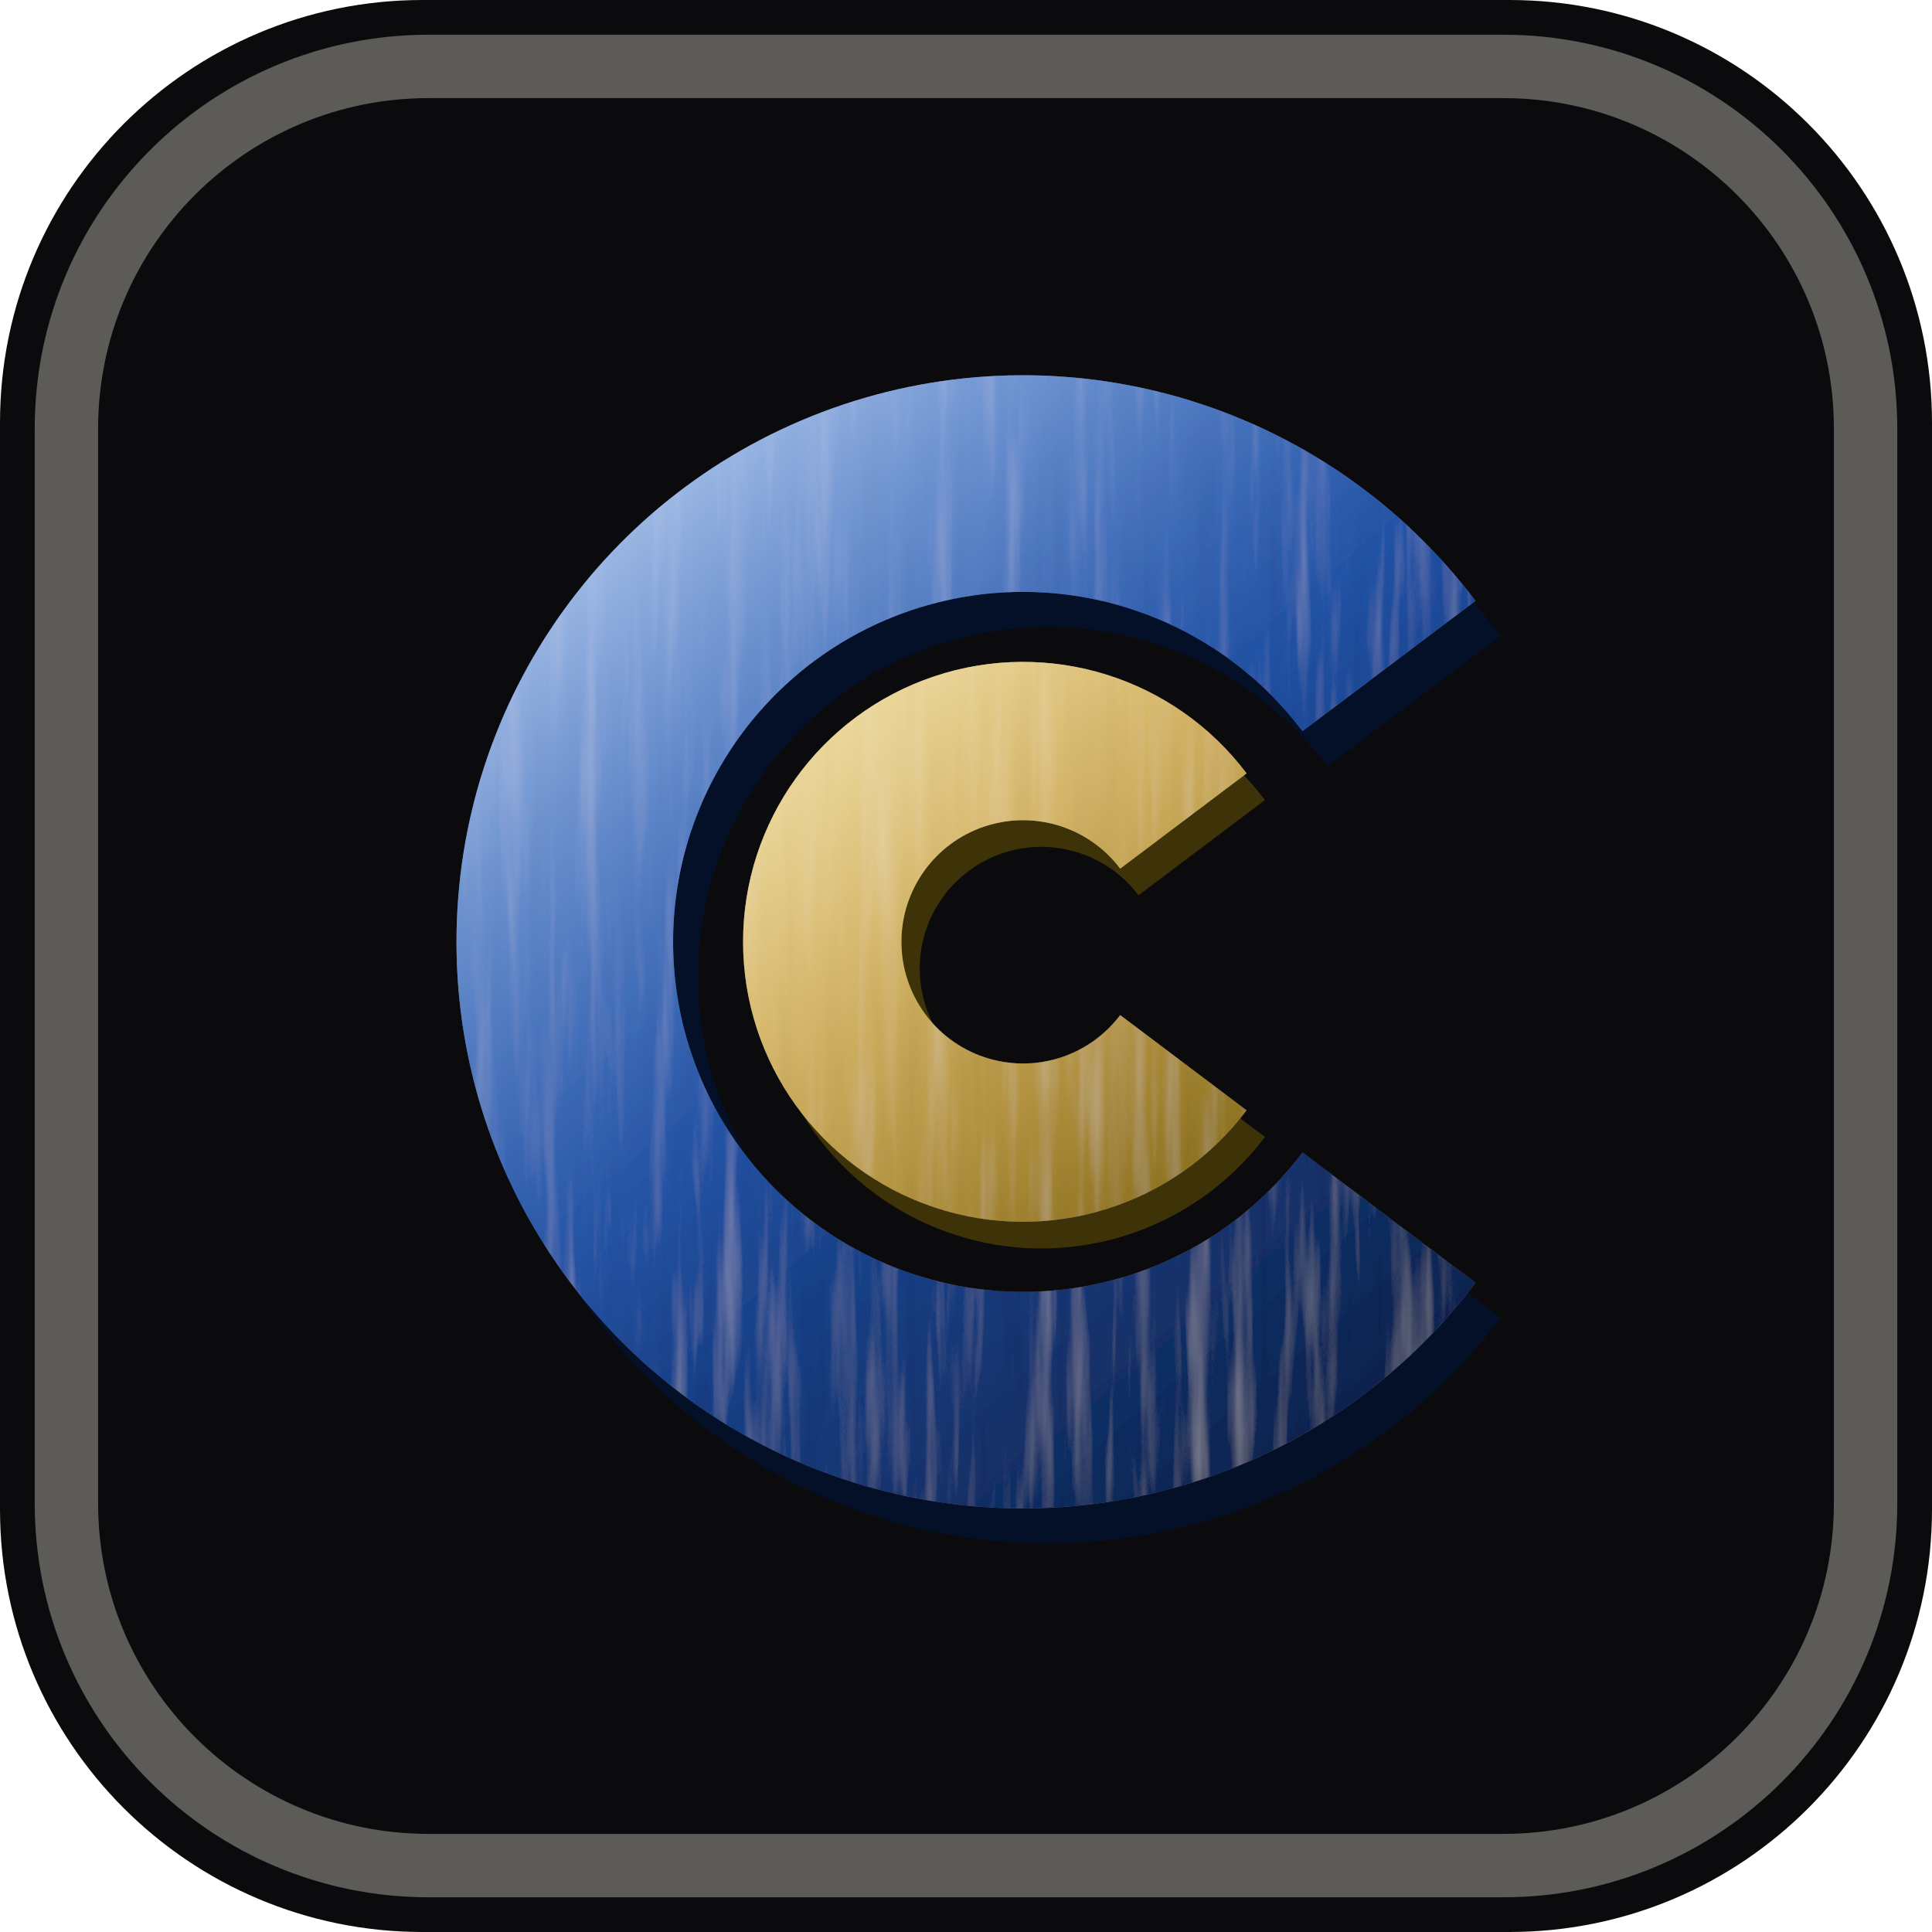
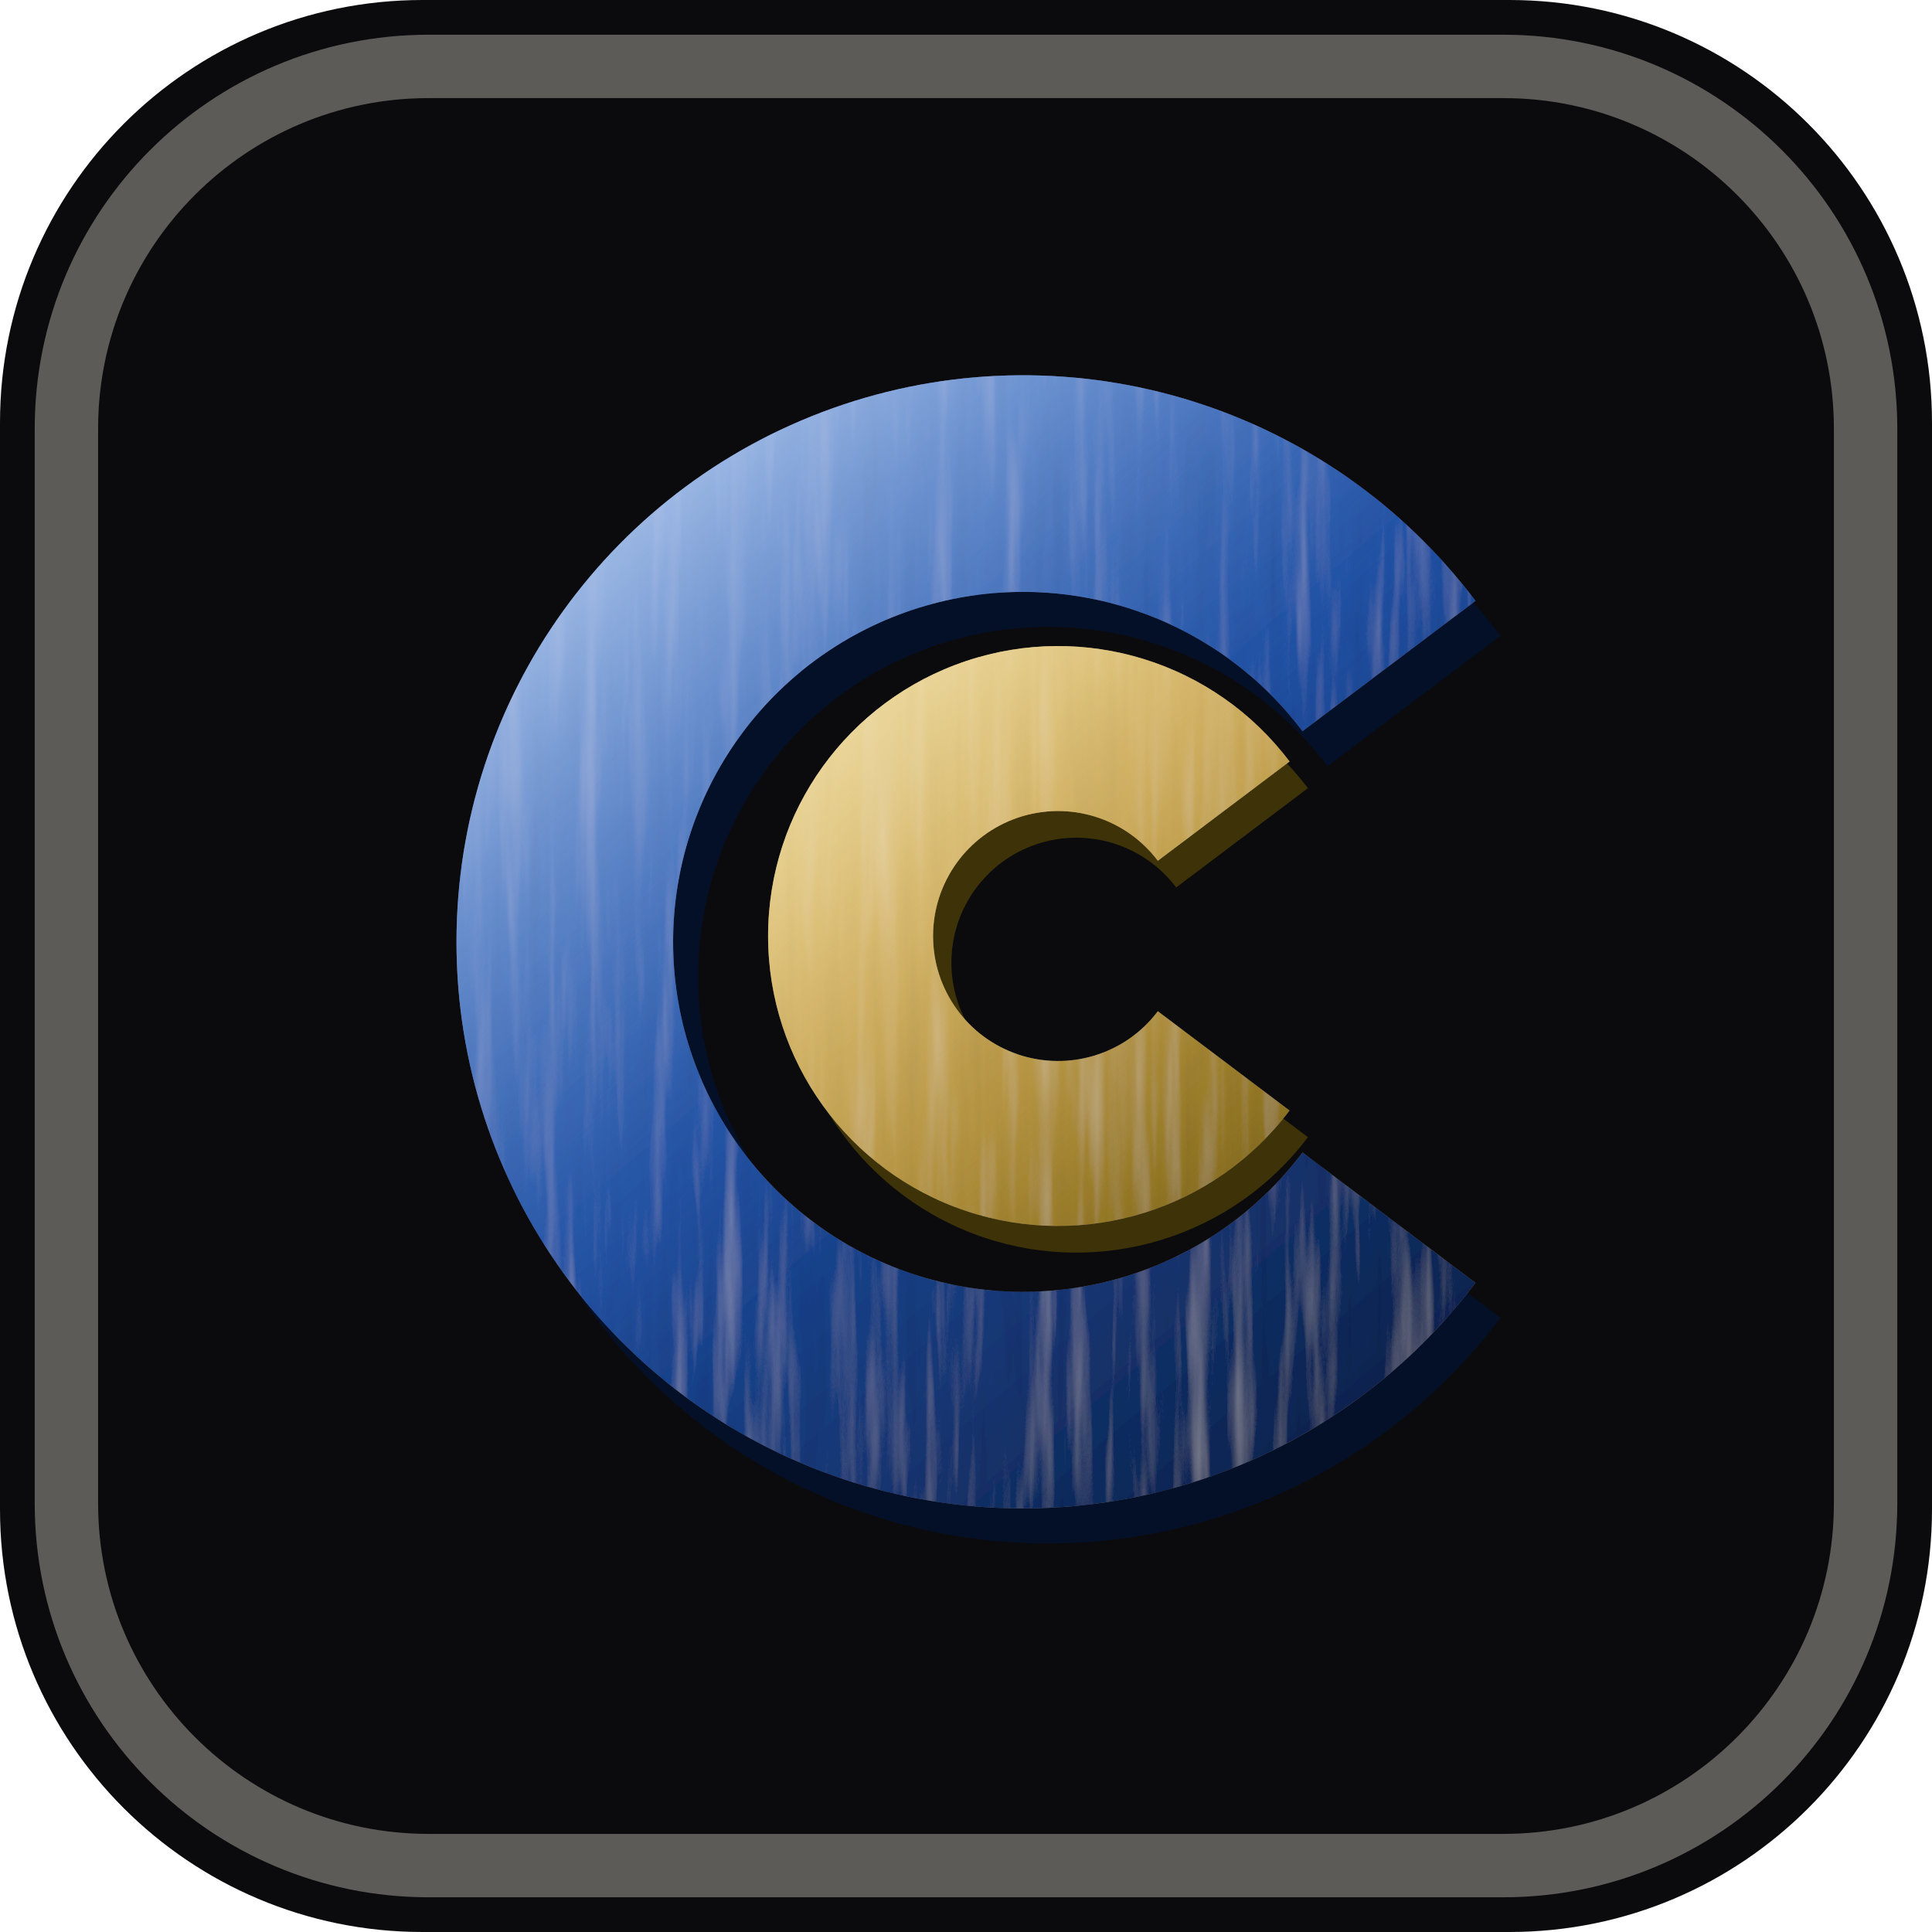
<svg xmlns="http://www.w3.org/2000/svg" viewBox="0 0 32 32" fill="none">
  <defs>
    <linearGradient id="f-blue" x1="18" y1="12" x2="82" y2="88" gradientUnits="userSpaceOnUse">
      <stop offset="0%" stop-color="#c5dcff" />
      <stop offset="18%" stop-color="#4d82d6" />
      <stop offset="48%" stop-color="#1e4fa3" />
      <stop offset="100%" stop-color="#071433" />
    </linearGradient>
    <linearGradient id="f-blue-hi" x1="22" y1="16" x2="58" y2="54" gradientUnits="userSpaceOnUse">
      <stop offset="0%" stop-color="#eef5ff" stop-opacity=".9" />
      <stop offset="100%" stop-color="#1e4fa3" stop-opacity="0" />
    </linearGradient>
    <linearGradient id="f-gold" x1="28" y1="20" x2="78" y2="82" gradientUnits="userSpaceOnUse">
      <stop offset="0%" stop-color="#fff6d2" />
      <stop offset="16%" stop-color="#edd078" />
      <stop offset="42%" stop-color="#c9a34a" />
      <stop offset="72%" stop-color="#8b7020" />
      <stop offset="100%" stop-color="#4a3c0c" />
    </linearGradient>
    <linearGradient id="f-gold-hi" x1="36" y1="26" x2="68" y2="62" gradientUnits="userSpaceOnUse">
      <stop offset="0%" stop-color="#fff8d8" stop-opacity=".95" />
      <stop offset="100%" stop-color="#c9a34a" stop-opacity="0" />
    </linearGradient>
    <filter id="f-brush" x="-8%" y="-8%" width="116%" height="116%">
      <feTurbulence type="fractalNoise" baseFrequency="0.85 0.06" numOctaves="3" seed="3" result="noise" />
      <feColorMatrix type="saturate" values="0" in="noise" result="gray" />
      <feComponentTransfer in="gray" result="grain">
        <feFuncA type="linear" slope="0.42" />
      </feComponentTransfer>
      <feComposite in="grain" in2="SourceAlpha" operator="in" result="clipped" />
      <feBlend in="SourceGraphic" in2="clipped" mode="overlay" />
    </filter>
    <filter id="f-paper" x="0" y="0" width="100%" height="100%">
      <feTurbulence type="fractalNoise" baseFrequency="0.65" numOctaves="4" seed="11" result="n" />
      <feColorMatrix type="saturate" values="0" in="n" result="g" />
      <feComponentTransfer in="g" result="grain">
        <feFuncA type="linear" slope="0.22" />
      </feComponentTransfer>
      <feBlend in="SourceGraphic" in2="grain" mode="multiply" />
    </filter>
    <radialGradient id="f-vignette" cx="50%" cy="38%" r="62%">
      <stop offset="0%" stop-color="#1a1a1f" />
      <stop offset="100%" stop-color="#0b0b0d" />
    </radialGradient>
    <linearGradient id="f-flare" x1="0" y1="0" x2="1" y2="0">
      <stop offset="0%" stop-color="#c9a34a" stop-opacity="0" />
      <stop offset="50%" stop-color="#f0d27a" stop-opacity="1" />
      <stop offset="100%" stop-color="#c9a34a" stop-opacity="0" />
    </linearGradient>
    <filter id="f-flare-glow" x="-40%" y="-400%" width="180%" height="900%">
      <feGaussianBlur stdDeviation="2.4" />
    </filter>
  </defs>
  <rect width="32" height="32" rx="7" fill="#0b0b0d" />
  <rect x="1.1" y="1.1" width="29.8" height="29.8" rx="6" stroke="#d7d2c6" stroke-width="1.05" stroke-opacity=".4" />
  <g transform="translate(2.2 1.8) scale(0.276)">
    <path fill="#041028" d="M80.577 29.538 A34 34 0 1 0 80.577 70.462 L70.195 62.638 A21 21 0 1 1 70.195 37.362 Z" transform="translate(1.5 2.1)" />
    <path fill="url(#f-blue)" d="M80.577 29.538 A34 34 0 1 0 80.577 70.462 L70.195 62.638 A21 21 0 1 1 70.195 37.362 Z" filter="url(#f-brush)" />
    <path fill="url(#f-blue-hi)" d="M80.577 29.538 A34 34 0 1 0 80.577 70.462 L70.195 62.638 A21 21 0 1 1 70.195 37.362 Z" />
-     <path fill="#3d3208" d="M66.84 39.89 A16.8 16.8 0 1 0 66.84 60.11 L59.253 54.393 A7.3 7.3 0 1 1 59.253 45.607 Z" transform="translate(1.1 1.6)" />
-     <path fill="url(#f-gold)" d="M66.84 39.89 A16.8 16.8 0 1 0 66.84 60.11 L59.253 54.393 A7.3 7.3 0 1 1 59.253 45.607 Z" filter="url(#f-brush)" />
-     <path fill="url(#f-gold-hi)" d="M66.84 39.89 A16.8 16.8 0 1 0 66.84 60.11 L59.253 54.393 A7.3 7.3 0 1 1 59.253 45.607 Z" />
+     <path fill="#3d3208" d="M69.419 39.178 A17.4 17.4 0 1 0 69.419 60.122 L61.513 54.164 A7.5 7.5 0 1 1 61.513 45.136 Z" transform="translate(1.1 1.6)" />
+     <path fill="url(#f-gold)" d="M69.419 39.178 A17.4 17.4 0 1 0 69.419 60.122 L61.513 54.164 A7.5 7.5 0 1 1 61.513 45.136 Z" filter="url(#f-brush)" />
+     <path fill="url(#f-gold-hi)" d="M69.419 39.178 A17.4 17.4 0 1 0 69.419 60.122 L61.513 54.164 A7.5 7.5 0 1 1 61.513 45.136 Z" />
  </g>
</svg>
